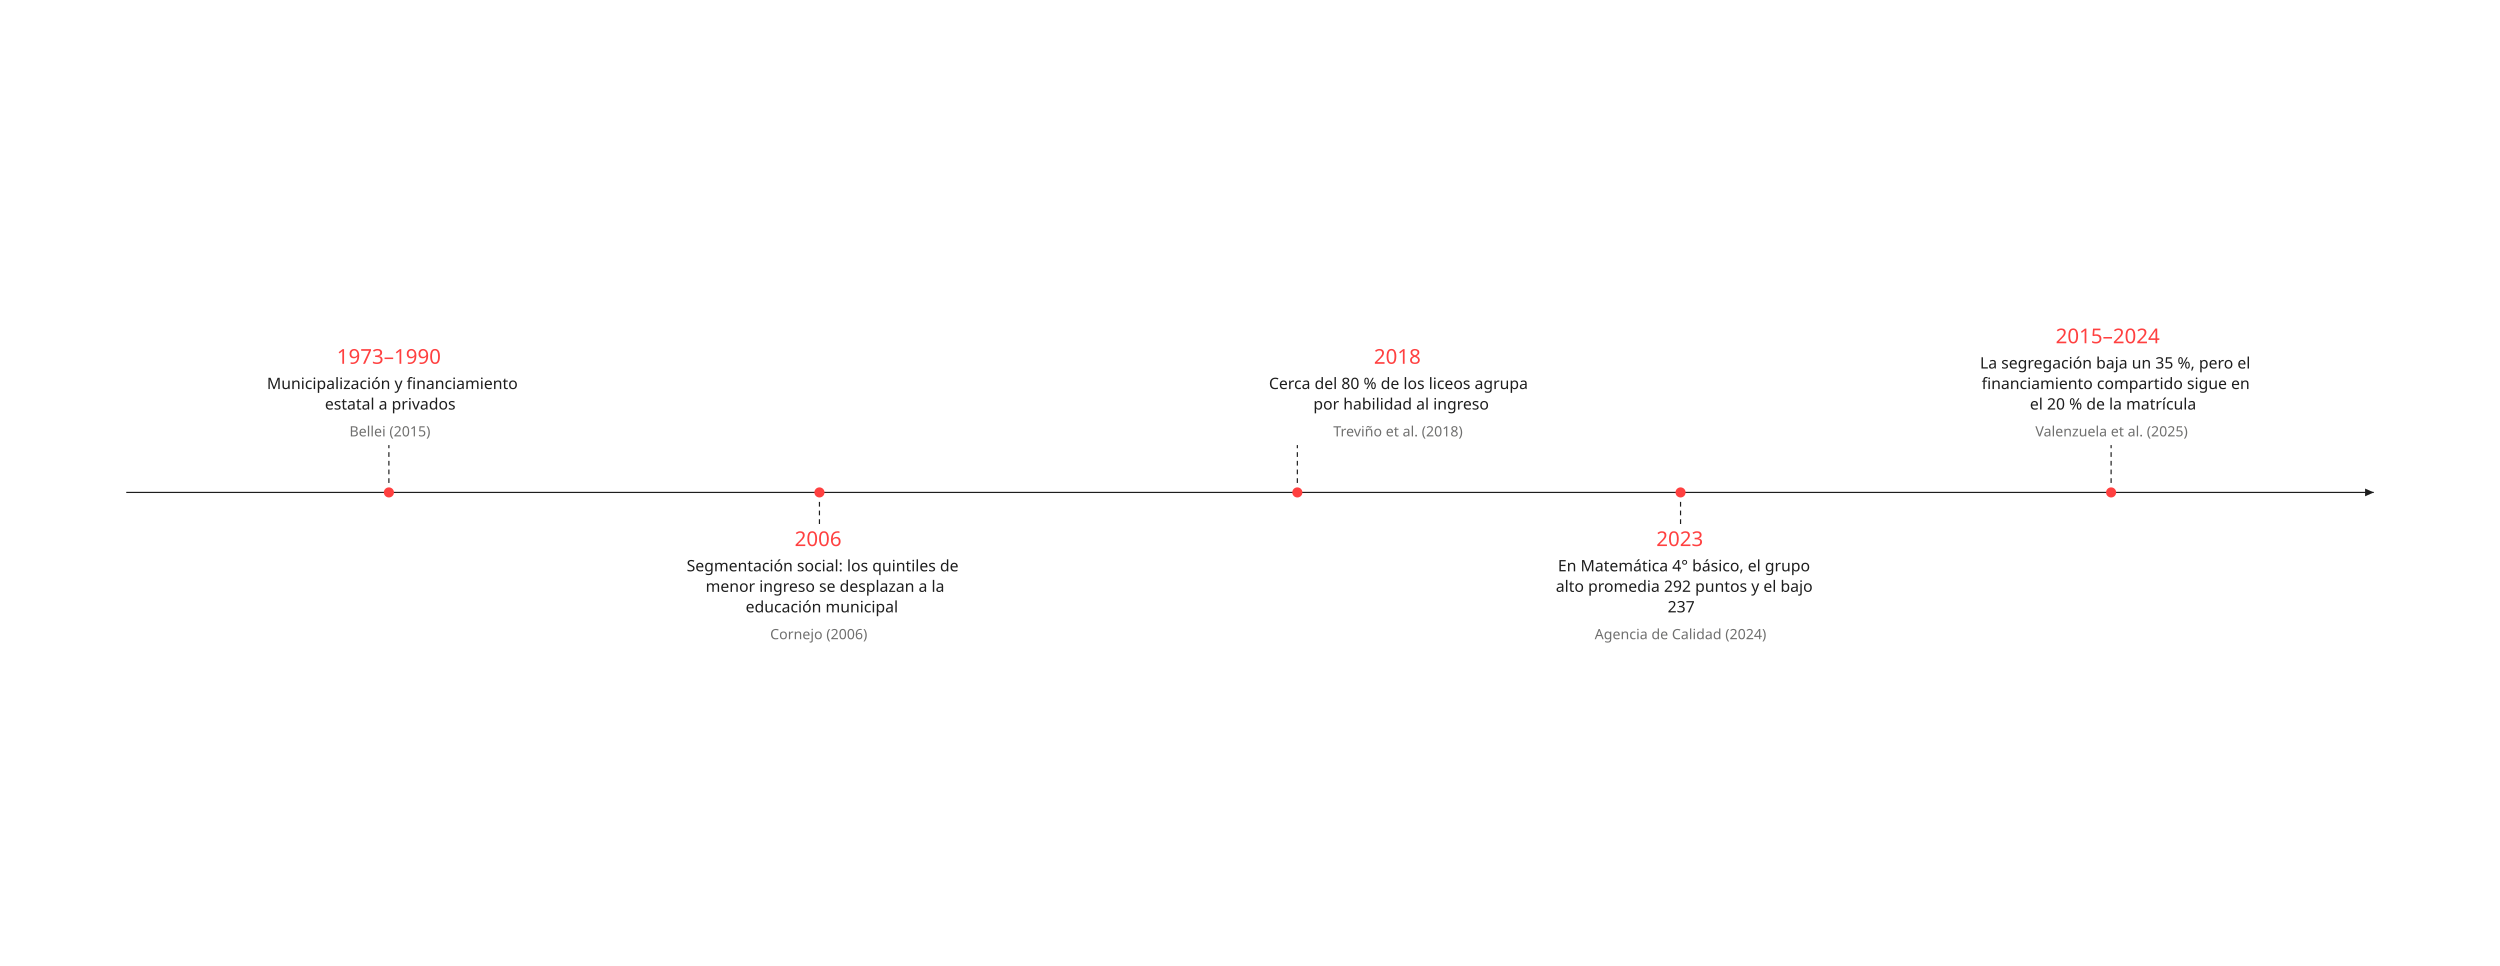
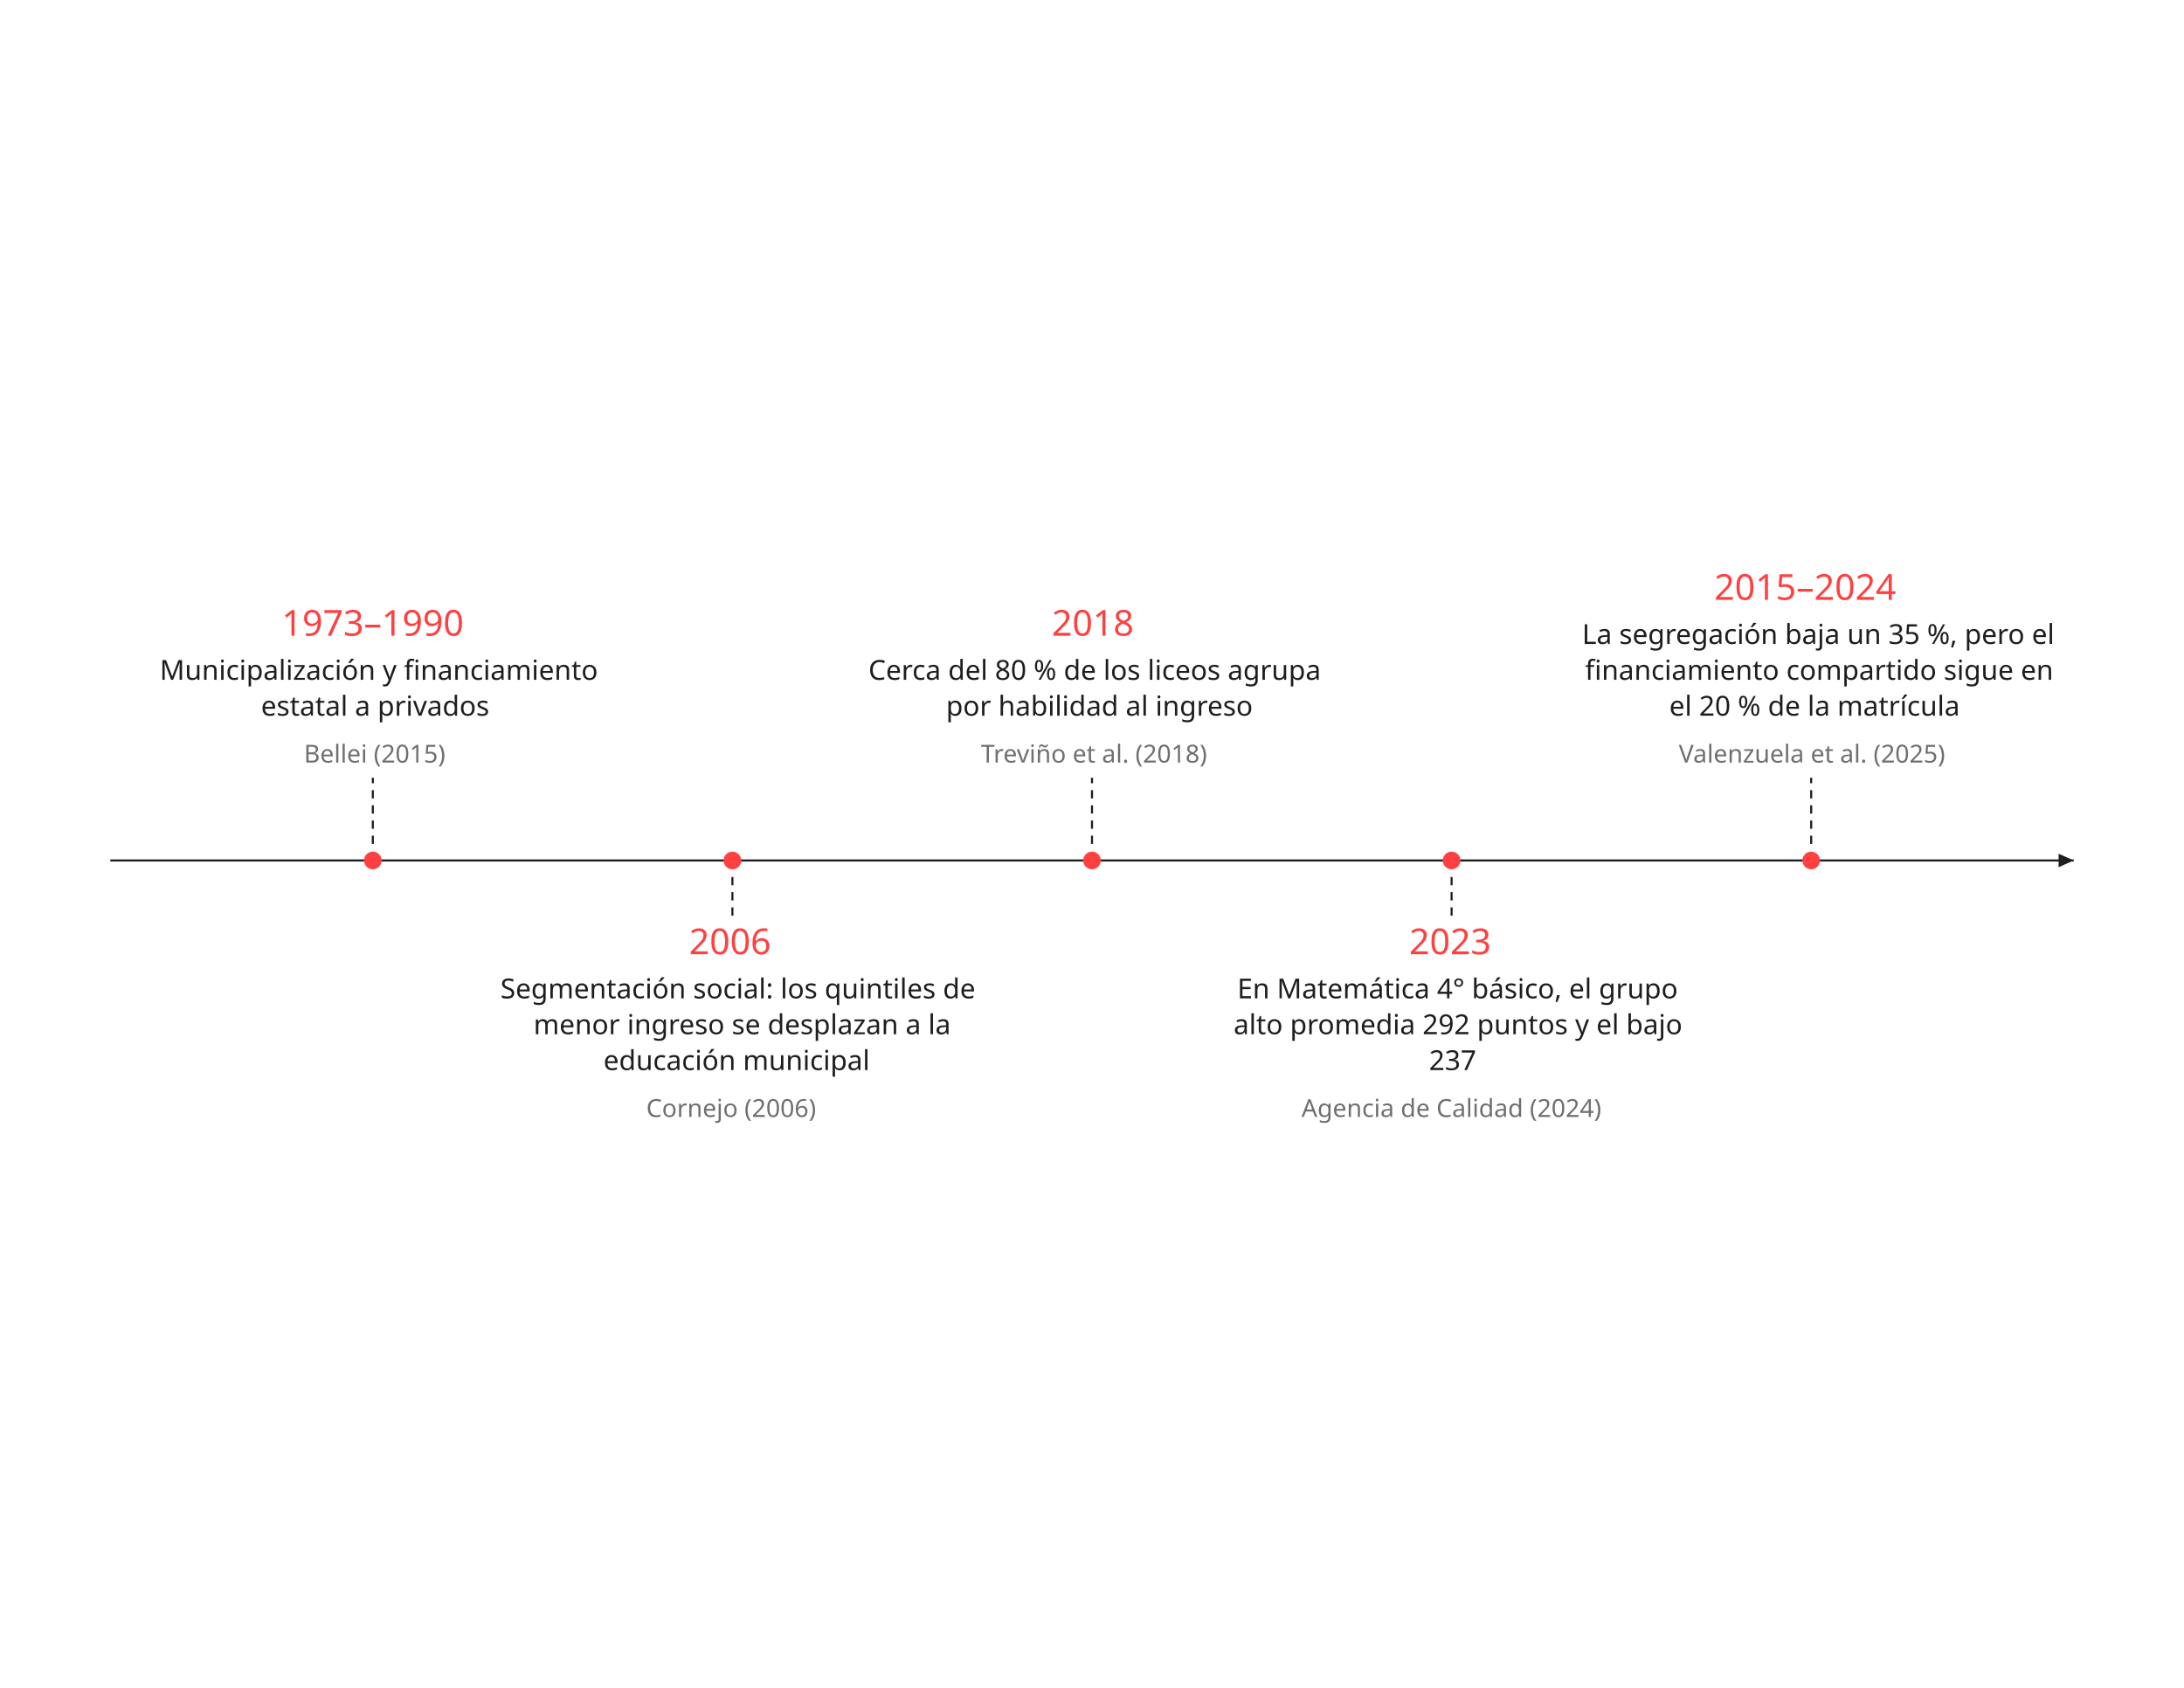
- <svg xmlns="http://www.w3.org/2000/svg" width="1584" height="612" viewBox="0 0 1584 612">
+ <svg xmlns="http://www.w3.org/2000/svg" width="792" height="612" viewBox="0 0 792 612">
  <g id="eje">
-     <line x1="80" y1="312" x2="1504" y2="312" fill="none" stroke="#1E1E1E" stroke-width="0.75" />
-     <path d="M1504,312 L1498.52,314.45 L1498.52,309.55 Z" fill="#1E1E1E" />
+     <line x1="40" y1="312" x2="752" y2="312" fill="none" stroke="#1E1E1E" stroke-width="0.75" />
+     <path d="M752,312 L746.52,314.45 L746.52,309.55 Z" fill="#1E1E1E" />
  </g>
  <g id="hito-1">
-     <circle cx="246.4" cy="312" r="3.2" fill="#FF4040" />
-     <path d="M246.4,306 L246.4,282" fill="none" stroke="#1E1E1E" stroke-width="0.75" stroke-dasharray="3 2.5" />
-     <text x="213.39" y="230.5" font-family="NeutrifStudio-Medium" font-size="13" fill="#FF4040">1973–1990</text>
-     <text x="169.12" y="246.5" font-family="NeutrifStudio-Regular" font-size="10" fill="#1E1E1E">Municipalización y financiamiento</text>
-     <text x="205.85" y="259.5" font-family="NeutrifStudio-Regular" font-size="10" fill="#1E1E1E">estatal a privados</text>
-     <text x="221.41" y="276.5" font-family="NeutrifStudio-Regular" font-size="9" fill="#6F6F6E">Bellei (2015)</text>
+     <circle cx="135.2" cy="312" r="3.2" fill="#FF4040" />
+     <path d="M135.2,306 L135.2,282" fill="none" stroke="#1E1E1E" stroke-width="0.75" stroke-dasharray="3 2.5" />
+     <text x="102.19" y="230.5" font-family="NeutrifStudio-Medium" font-size="13" fill="#FF4040">1973–1990</text>
+     <text x="57.92" y="246.5" font-family="NeutrifStudio-Regular" font-size="10" fill="#1E1E1E">Municipalización y financiamiento</text>
+     <text x="94.65" y="259.5" font-family="NeutrifStudio-Regular" font-size="10" fill="#1E1E1E">estatal a privados</text>
+     <text x="110.21" y="276.5" font-family="NeutrifStudio-Regular" font-size="9" fill="#6F6F6E">Bellei (2015)</text>
  </g>
  <g id="hito-2">
-     <circle cx="519.2" cy="312" r="3.2" fill="#FF4040" />
-     <path d="M519.2,318 L519.2,332" fill="none" stroke="#1E1E1E" stroke-width="0.75" stroke-dasharray="3 2.5" />
-     <text x="503.47" y="346" font-family="NeutrifStudio-Medium" font-size="13" fill="#FF4040">2006</text>
-     <text x="435.06" y="362" font-family="NeutrifStudio-Regular" font-size="10" fill="#1E1E1E">Segmentación social: los quintiles de</text>
-     <text x="447.08" y="375" font-family="NeutrifStudio-Regular" font-size="10" fill="#1E1E1E">menor ingreso se desplazan a la</text>
-     <text x="472.43" y="388" font-family="NeutrifStudio-Regular" font-size="10" fill="#1E1E1E">educación municipal</text>
-     <text x="487.95" y="405" font-family="NeutrifStudio-Regular" font-size="9" fill="#6F6F6E">Cornejo (2006)</text>
+     <circle cx="265.6" cy="312" r="3.2" fill="#FF4040" />
+     <path d="M265.6,318 L265.6,332" fill="none" stroke="#1E1E1E" stroke-width="0.75" stroke-dasharray="3 2.5" />
+     <text x="249.87" y="346" font-family="NeutrifStudio-Medium" font-size="13" fill="#FF4040">2006</text>
+     <text x="181.46" y="362" font-family="NeutrifStudio-Regular" font-size="10" fill="#1E1E1E">Segmentación social: los quintiles de</text>
+     <text x="193.48" y="375" font-family="NeutrifStudio-Regular" font-size="10" fill="#1E1E1E">menor ingreso se desplazan a la</text>
+     <text x="218.83" y="388" font-family="NeutrifStudio-Regular" font-size="10" fill="#1E1E1E">educación municipal</text>
+     <text x="234.35" y="405" font-family="NeutrifStudio-Regular" font-size="9" fill="#6F6F6E">Cornejo (2006)</text>
  </g>
  <g id="hito-3">
-     <circle cx="822" cy="312" r="3.2" fill="#FF4040" />
-     <path d="M822,306 L822,282" fill="none" stroke="#1E1E1E" stroke-width="0.75" stroke-dasharray="3 2.5" />
-     <text x="870.48" y="230.5" font-family="NeutrifStudio-Medium" font-size="13" fill="#FF4040">2018</text>
-     <text x="804" y="246.5" font-family="NeutrifStudio-Regular" font-size="10" fill="#1E1E1E">Cerca del 80 % de los liceos agrupa</text>
-     <text x="832.15" y="259.5" font-family="NeutrifStudio-Regular" font-size="10" fill="#1E1E1E">por habilidad al ingreso</text>
-     <text x="844.78" y="276.5" font-family="NeutrifStudio-Regular" font-size="9" fill="#6F6F6E">Treviño et al. (2018)</text>
+     <circle cx="396" cy="312" r="3.2" fill="#FF4040" />
+     <path d="M396,306 L396,282" fill="none" stroke="#1E1E1E" stroke-width="0.75" stroke-dasharray="3 2.5" />
+     <text x="381.41" y="230.5" font-family="NeutrifStudio-Medium" font-size="13" fill="#FF4040">2018</text>
+     <text x="314.93" y="246.5" font-family="NeutrifStudio-Regular" font-size="10" fill="#1E1E1E">Cerca del 80 % de los liceos agrupa</text>
+     <text x="343.08" y="259.5" font-family="NeutrifStudio-Regular" font-size="10" fill="#1E1E1E">por habilidad al ingreso</text>
+     <text x="355.71" y="276.5" font-family="NeutrifStudio-Regular" font-size="9" fill="#6F6F6E">Treviño et al. (2018)</text>
  </g>
  <g id="hito-4">
-     <circle cx="1064.8" cy="312" r="3.2" fill="#FF4040" />
-     <path d="M1064.8,318 L1064.8,332" fill="none" stroke="#1E1E1E" stroke-width="0.75" stroke-dasharray="3 2.5" />
-     <text x="1049.42" y="346" font-family="NeutrifStudio-Medium" font-size="13" fill="#FF4040">2023</text>
-     <text x="987.09" y="362" font-family="NeutrifStudio-Regular" font-size="10" fill="#1E1E1E">En Matemática 4° básico, el grupo</text>
-     <text x="985.75" y="375" font-family="NeutrifStudio-Regular" font-size="10" fill="#1E1E1E">alto promedia 292 puntos y el bajo</text>
-     <text x="1056.61" y="388" font-family="NeutrifStudio-Regular" font-size="10" fill="#1E1E1E">237</text>
-     <text x="1010.38" y="405" font-family="NeutrifStudio-Regular" font-size="9" fill="#6F6F6E">Agencia de Calidad (2024)</text>
+     <circle cx="526.4" cy="312" r="3.2" fill="#FF4040" />
+     <path d="M526.4,318 L526.4,332" fill="none" stroke="#1E1E1E" stroke-width="0.75" stroke-dasharray="3 2.5" />
+     <text x="511.02" y="346" font-family="NeutrifStudio-Medium" font-size="13" fill="#FF4040">2023</text>
+     <text x="448.69" y="362" font-family="NeutrifStudio-Regular" font-size="10" fill="#1E1E1E">En Matemática 4° básico, el grupo</text>
+     <text x="447.35" y="375" font-family="NeutrifStudio-Regular" font-size="10" fill="#1E1E1E">alto promedia 292 puntos y el bajo</text>
+     <text x="518.21" y="388" font-family="NeutrifStudio-Regular" font-size="10" fill="#1E1E1E">237</text>
+     <text x="471.98" y="405" font-family="NeutrifStudio-Regular" font-size="9" fill="#6F6F6E">Agencia de Calidad (2024)</text>
  </g>
  <g id="hito-5">
-     <circle cx="1337.6" cy="312" r="3.2" fill="#FF4040" />
-     <path d="M1337.6,306 L1337.6,282" fill="none" stroke="#1E1E1E" stroke-width="0.75" stroke-dasharray="3 2.5" />
-     <text x="1302.44" y="217.5" font-family="NeutrifStudio-Medium" font-size="13" fill="#FF4040">2015–2024</text>
-     <text x="1254.52" y="233.5" font-family="NeutrifStudio-Regular" font-size="10" fill="#1E1E1E">La segregación baja un 35 %, pero el</text>
-     <text x="1255.59" y="246.5" font-family="NeutrifStudio-Regular" font-size="10" fill="#1E1E1E">financiamiento compartido sigue en</text>
-     <text x="1286.13" y="259.5" font-family="NeutrifStudio-Regular" font-size="10" fill="#1E1E1E">el 20 % de la matrícula</text>
-     <text x="1289.59" y="276.5" font-family="NeutrifStudio-Regular" font-size="9" fill="#6F6F6E">Valenzuela et al. (2025)</text>
+     <circle cx="656.8" cy="312" r="3.2" fill="#FF4040" />
+     <path d="M656.8,306 L656.8,282" fill="none" stroke="#1E1E1E" stroke-width="0.75" stroke-dasharray="3 2.5" />
+     <text x="621.64" y="217.5" font-family="NeutrifStudio-Medium" font-size="13" fill="#FF4040">2015–2024</text>
+     <text x="573.72" y="233.5" font-family="NeutrifStudio-Regular" font-size="10" fill="#1E1E1E">La segregación baja un 35 %, pero el</text>
+     <text x="574.79" y="246.5" font-family="NeutrifStudio-Regular" font-size="10" fill="#1E1E1E">financiamiento compartido sigue en</text>
+     <text x="605.33" y="259.5" font-family="NeutrifStudio-Regular" font-size="10" fill="#1E1E1E">el 20 % de la matrícula</text>
+     <text x="608.79" y="276.5" font-family="NeutrifStudio-Regular" font-size="9" fill="#6F6F6E">Valenzuela et al. (2025)</text>
  </g>
</svg>
